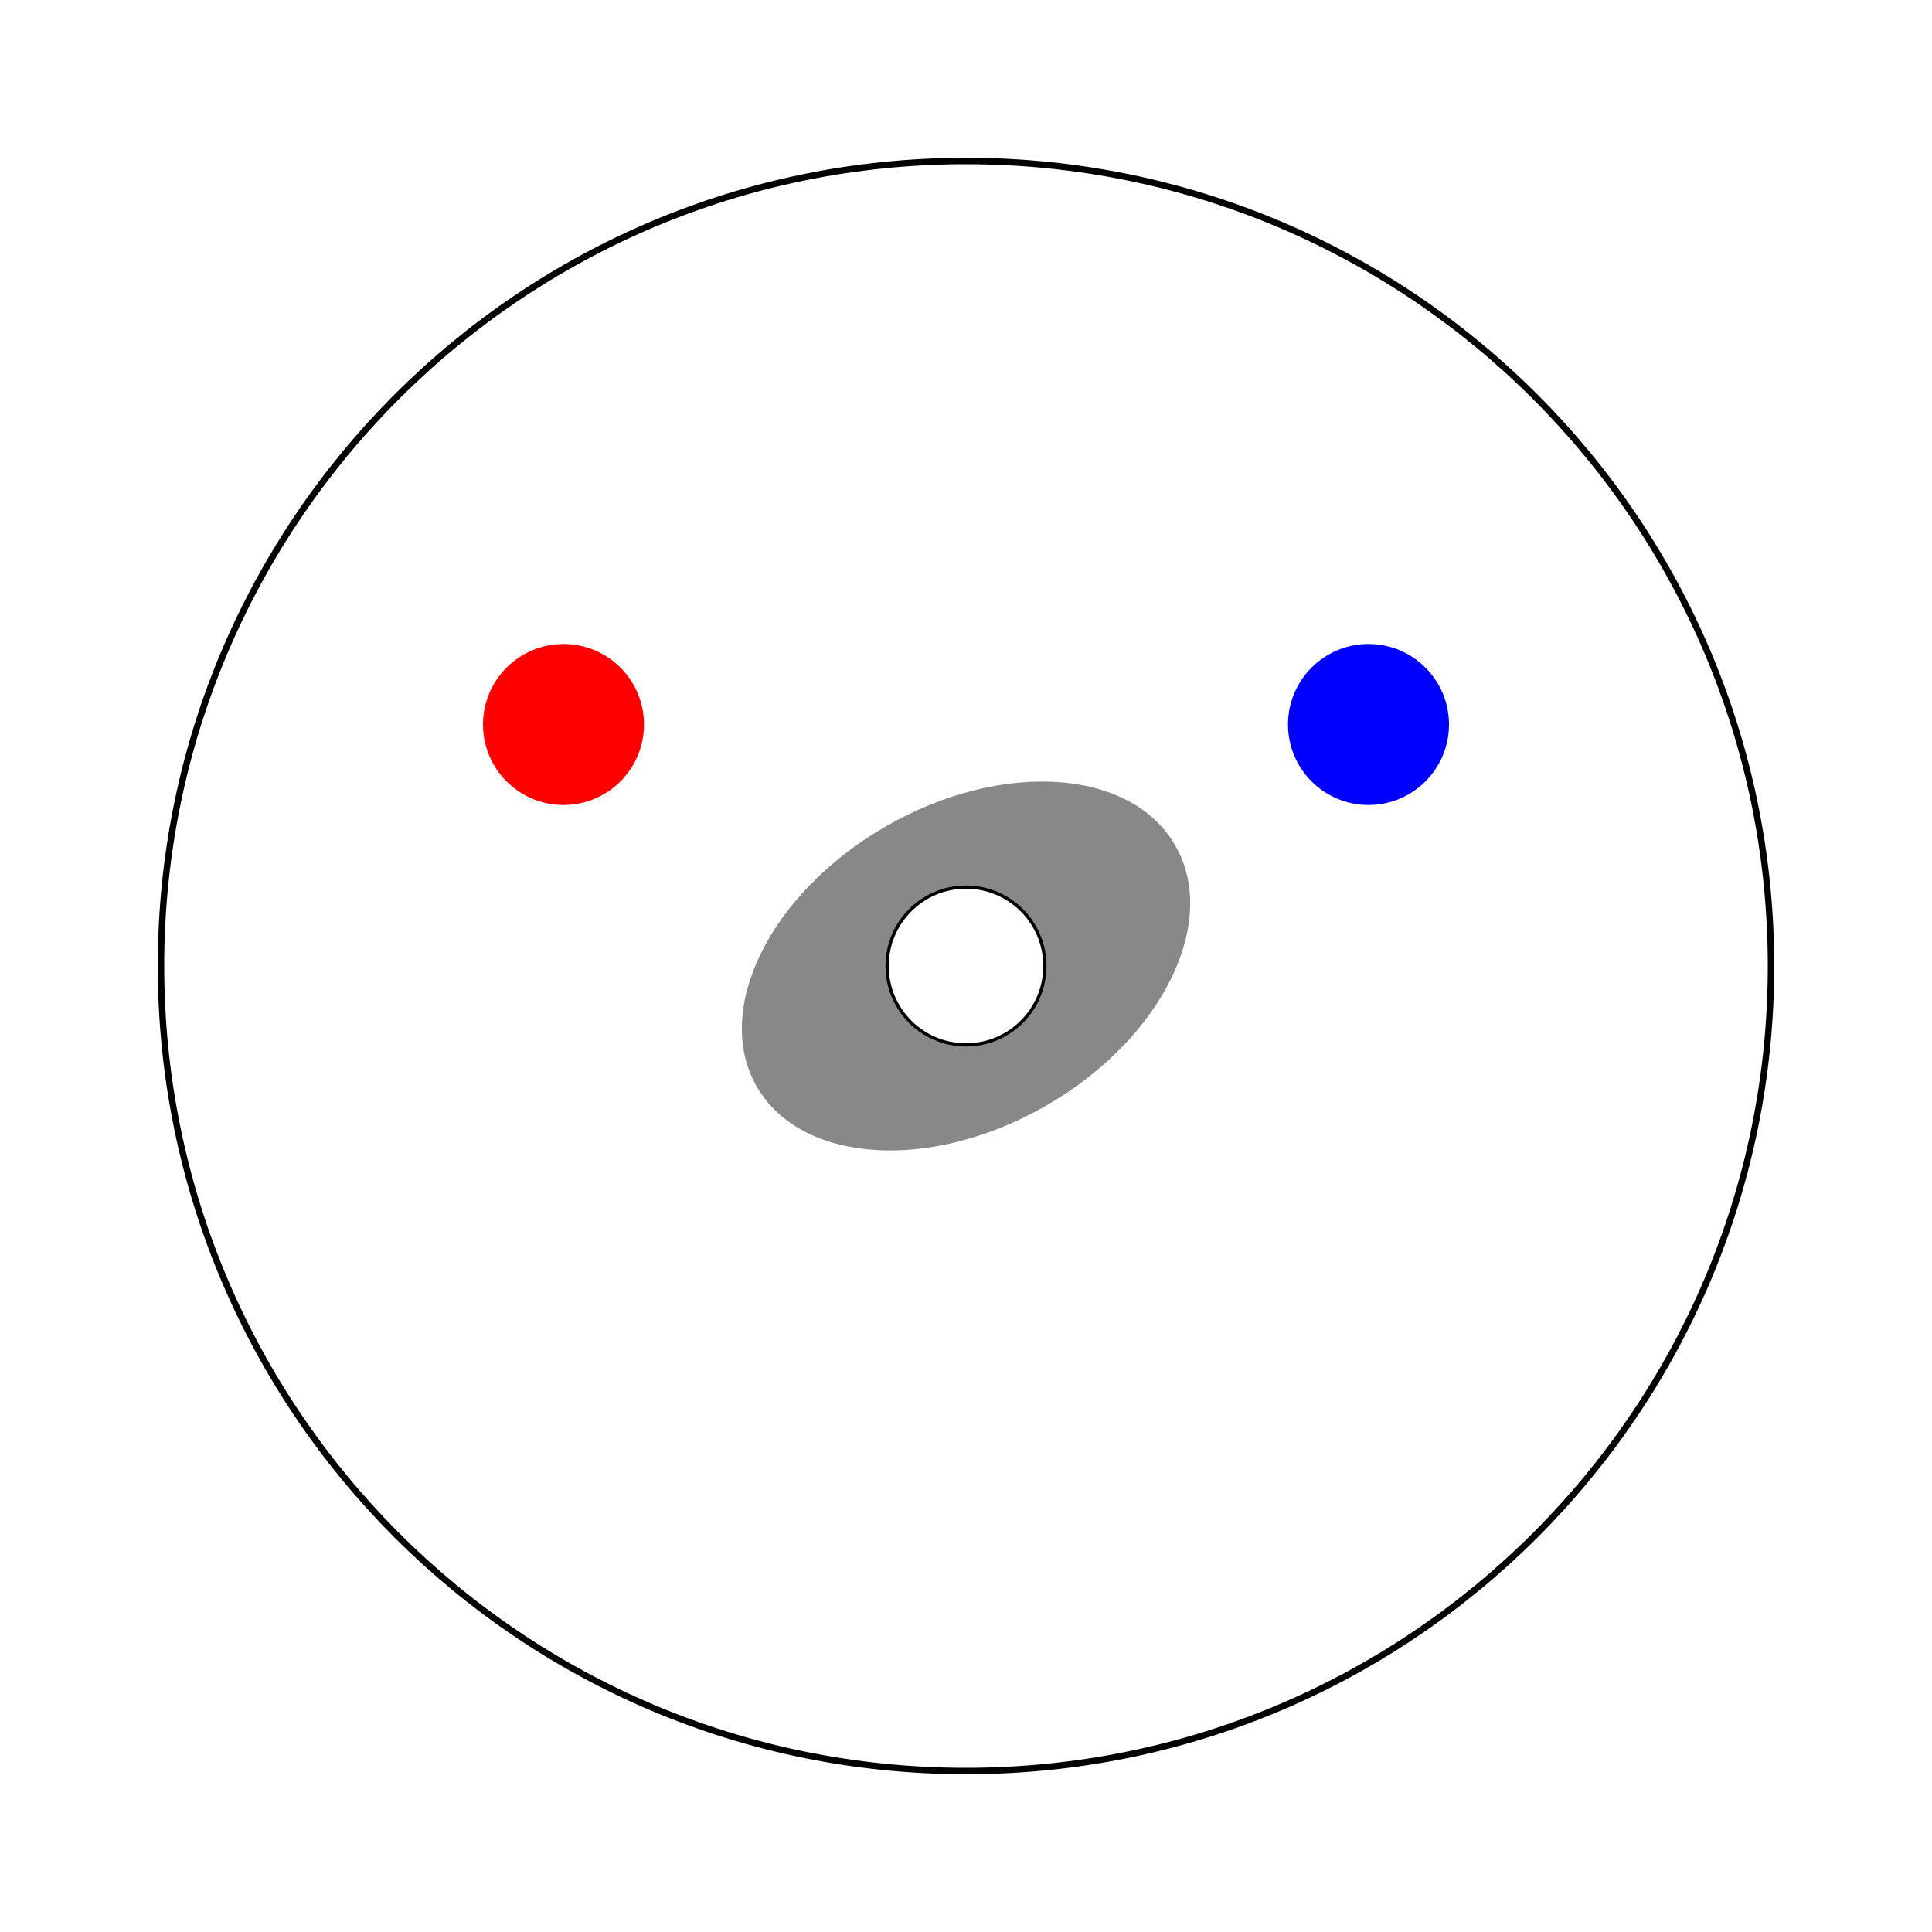
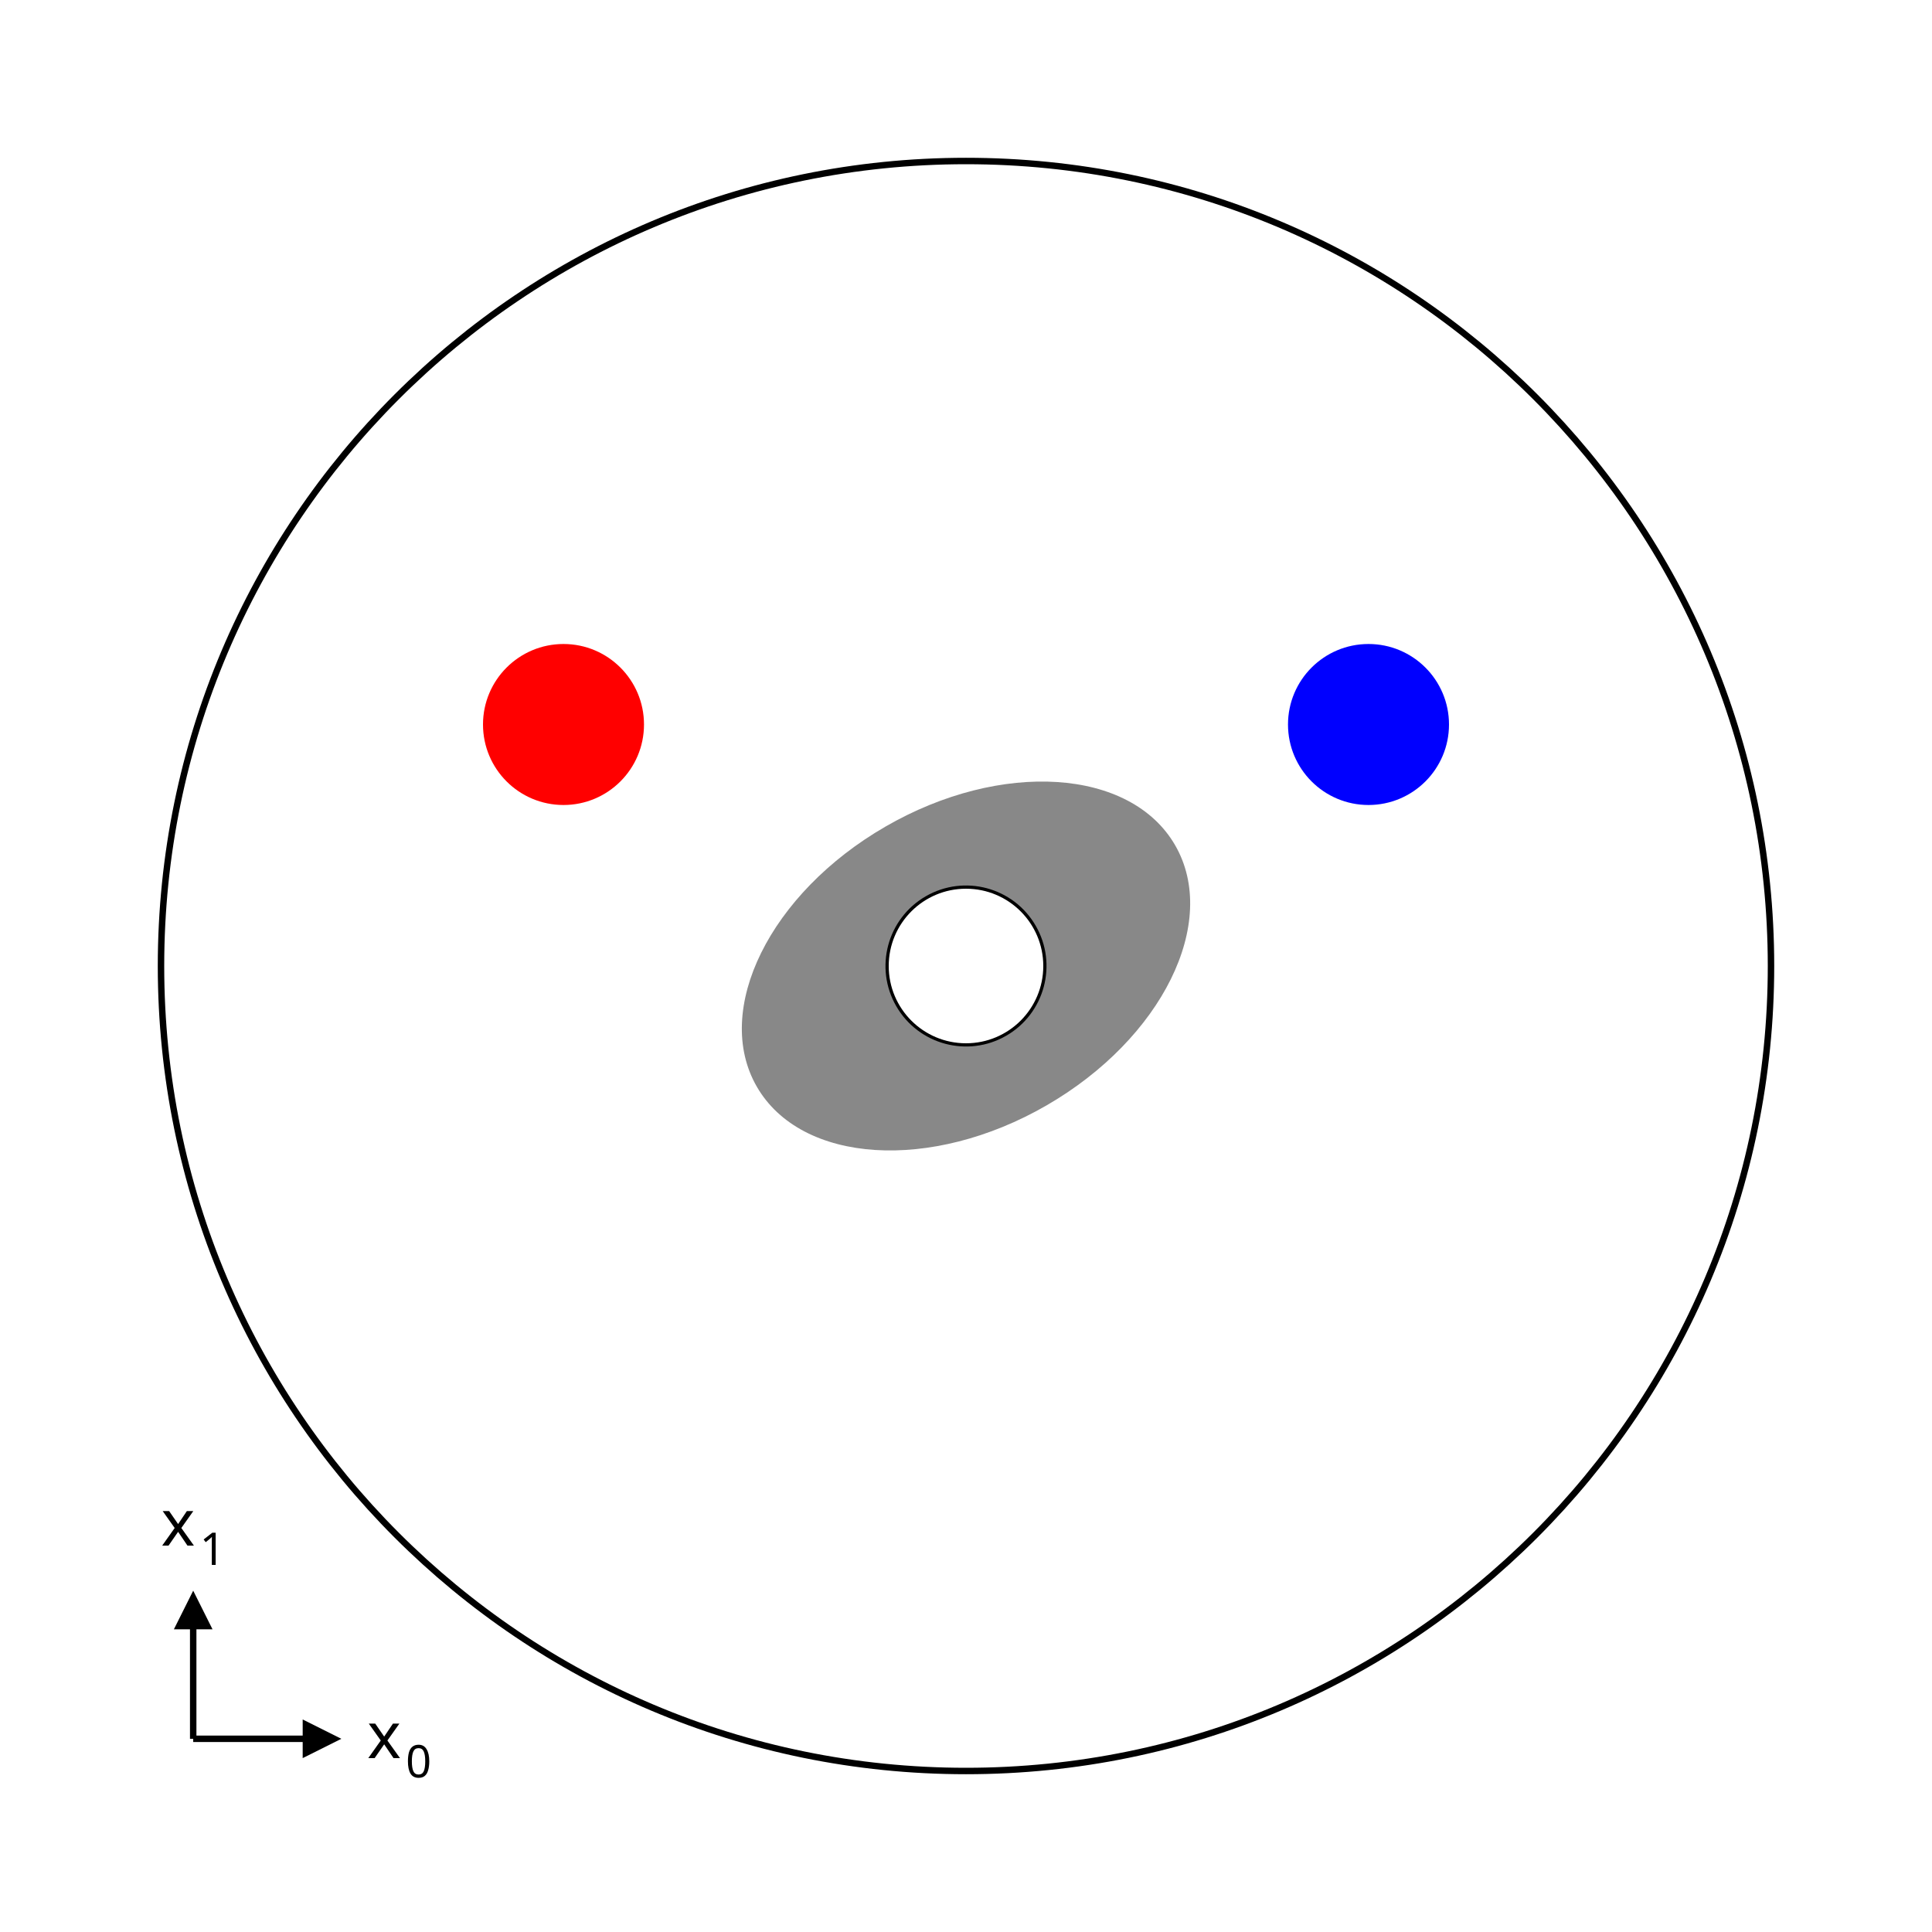
<svg xmlns="http://www.w3.org/2000/svg" version="1.1" baseProfile="full" viewBox="-150 -150 300 300" width="300px" height="300px">
+   <defs>
+     <marker id="arrow" viewBox="0 0 10 10" refX="5" refY="5" markerWidth="6" markerHeight="6" orient="auto-start-reverse">
+       <path d="M 0 0 L 10 5 L 0 10 z" />
+     </marker>
+   </defs>
  <g transform="scale(125 -125)" stroke-width="0.008px">
    <circle r="1" fill="none" stroke="black" />
    <circle r="0.1" fill="none" stroke="black" />
    <circle r="0.1" cx="-0.5" cy="0.3" fill="#f00" />
    <circle r="0.1" cx="0.5" cy="0.3" fill="#00f" />
    <path transform="rotate(30)" fill="#888" fill-rule="evenodd" d="             M                 0.3  0.0             A 0.2 0.3 90 0 1  0.0  0.2               0.2 0.3 90 0 1 -0.3  0.0               0.2 0.3 90 0 1  0.0 -0.2               0.2 0.3 90 0 1  0.3  0.0             Z             M                 0.1  0.0             A 0.1 0.1 90 0 1  0.0  0.1               0.1 0.1 90 0 1 -0.1  0.0               0.1 0.1 90 0 1  0.0 -0.1               0.1 0.1 90 0 1  0.1  0.0             Z" />
  </g>
+   <g transform="translate(-120 120)">
+     <path d="M 0 0 l 20 0" stroke-width="1px" fill="none" stroke="black" marker-end="url(#arrow)" />
+     <path d="M 0 0 l 0 -20" stroke-width="1px" fill="none" stroke="black" marker-end="url(#arrow)" />
+     <g transform="translate(27 3)">
+       <text x="0" y="0" font-size="10px" font-family="sans">x</text>
+       <text x="6" y="3" font-size="7px" font-family="sans">0</text>
+     </g>
+     <g transform="translate(-5 -30)">
+       <text x="0" y="0" font-size="10px" font-family="sans">x</text>
+       <text x="6" y="3" font-size="7px" font-family="sans">1</text>
+     </g>
+   </g>
</svg>
